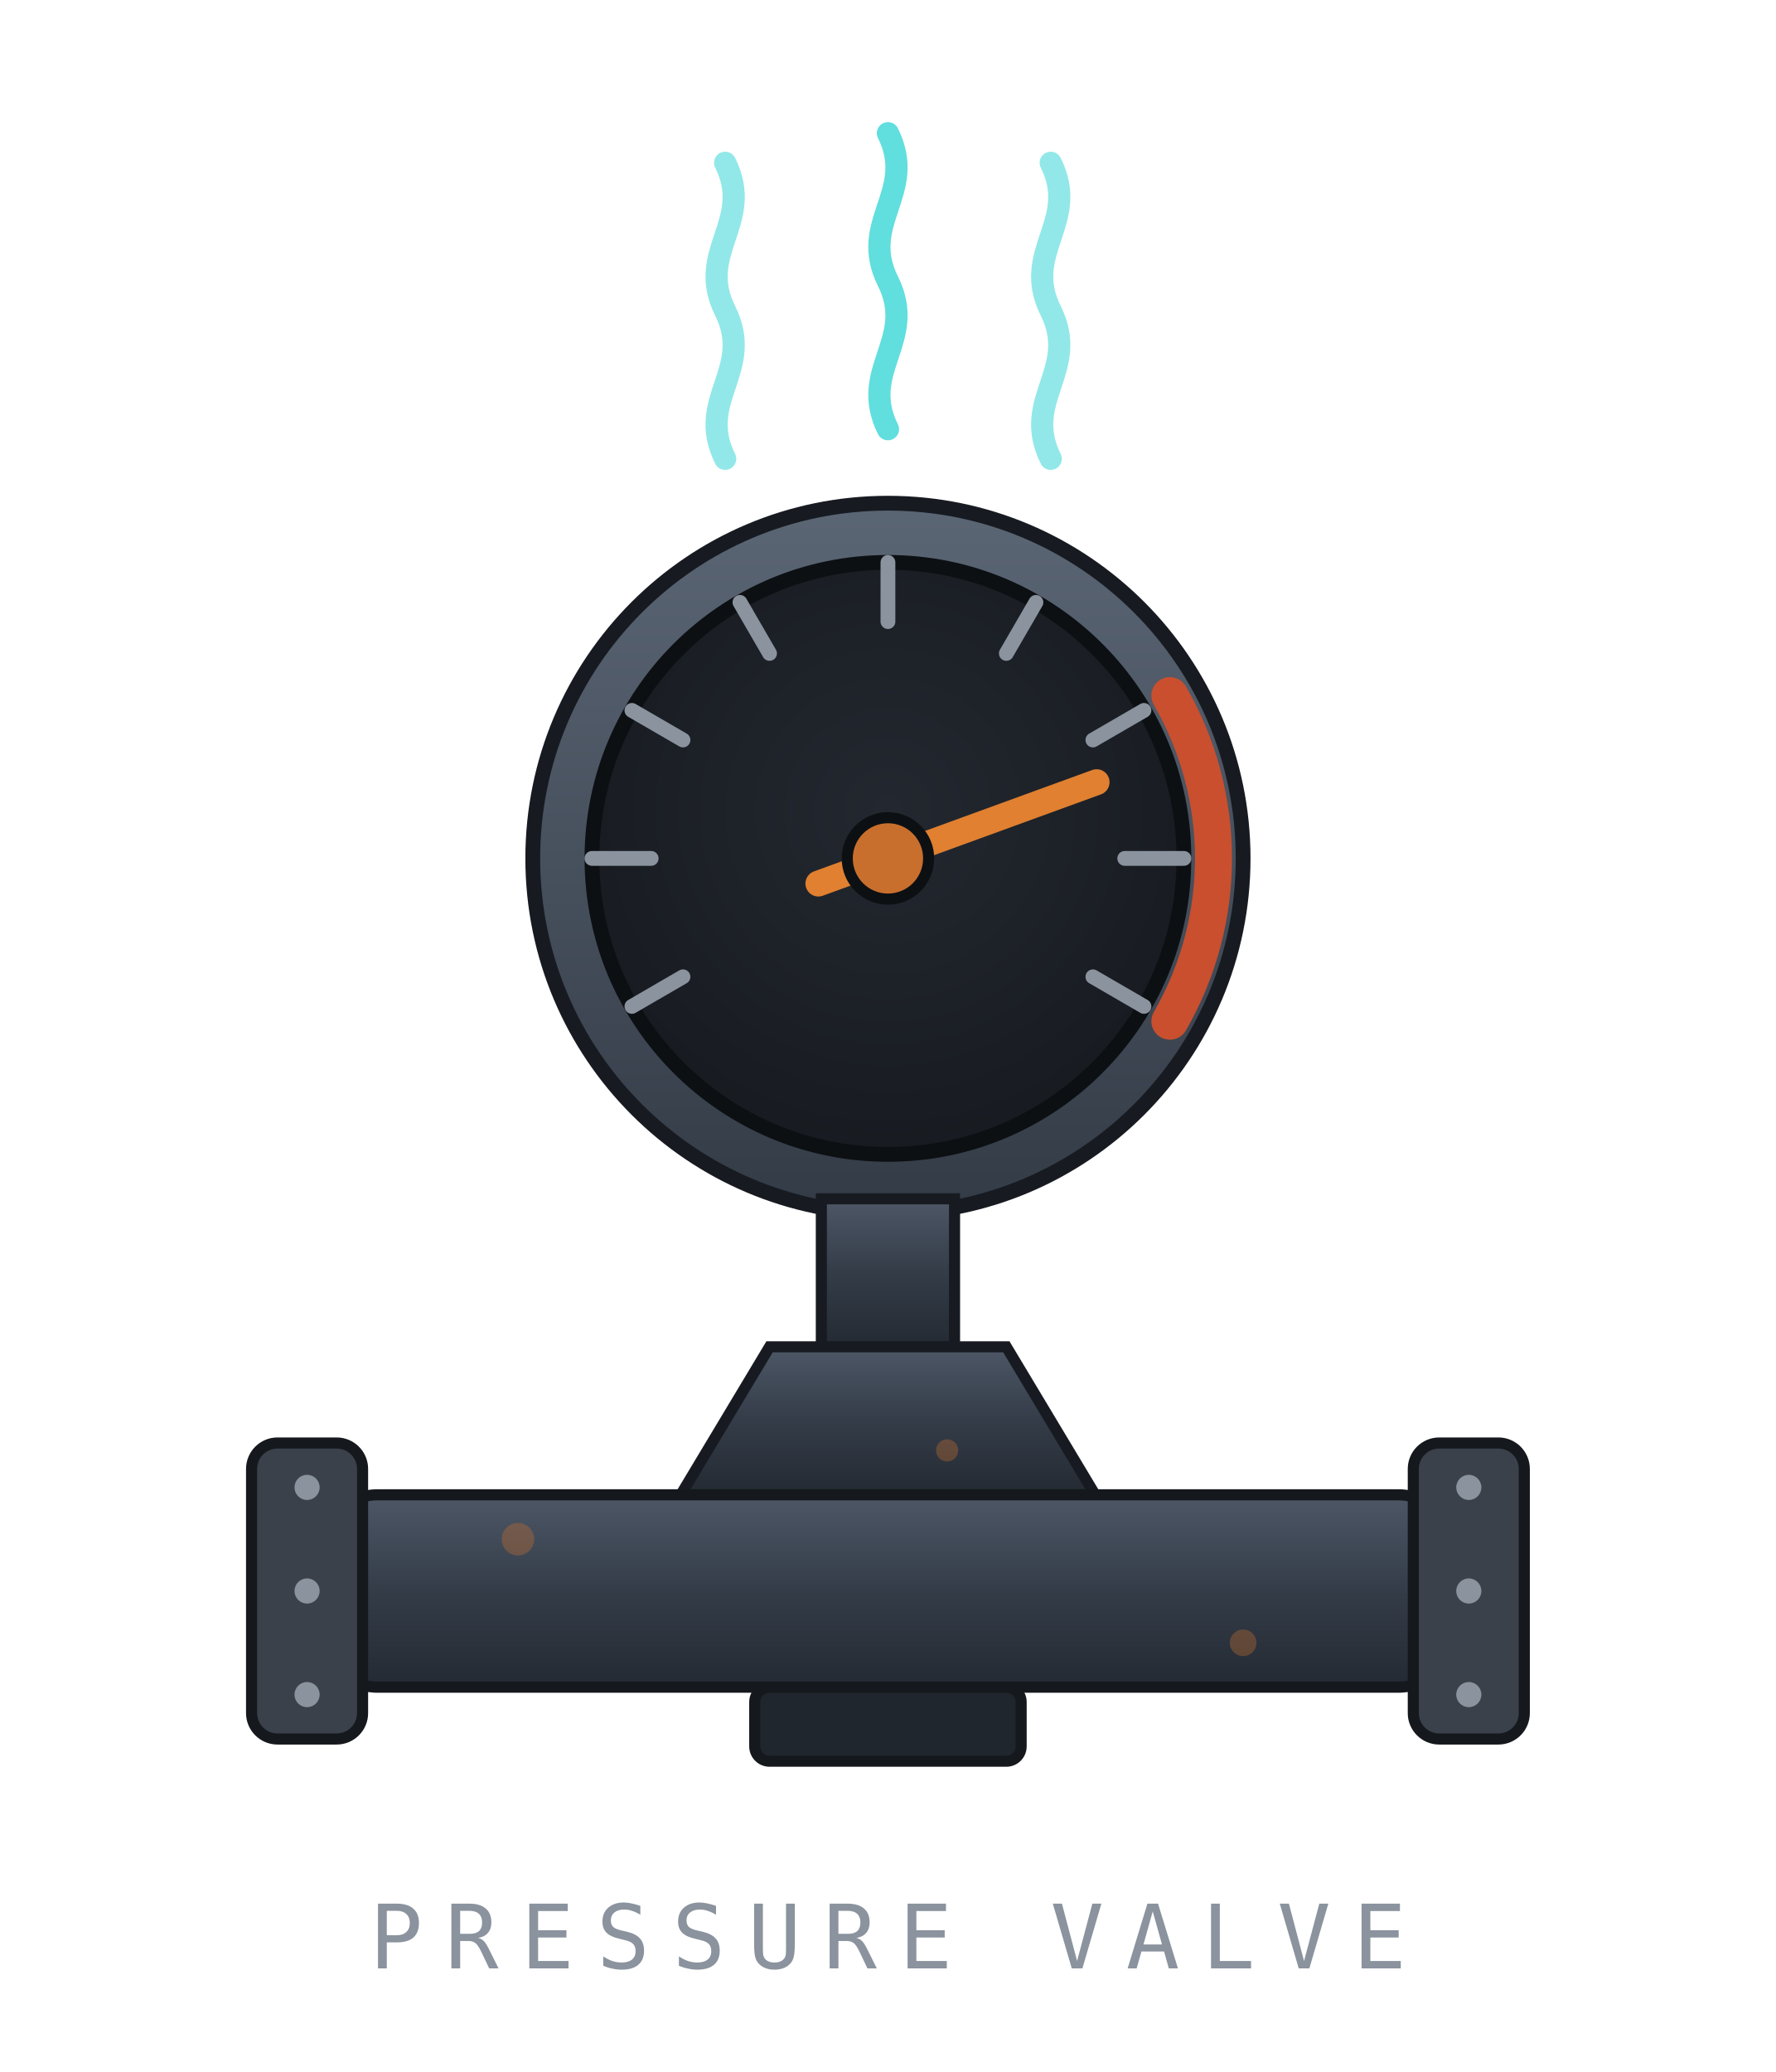
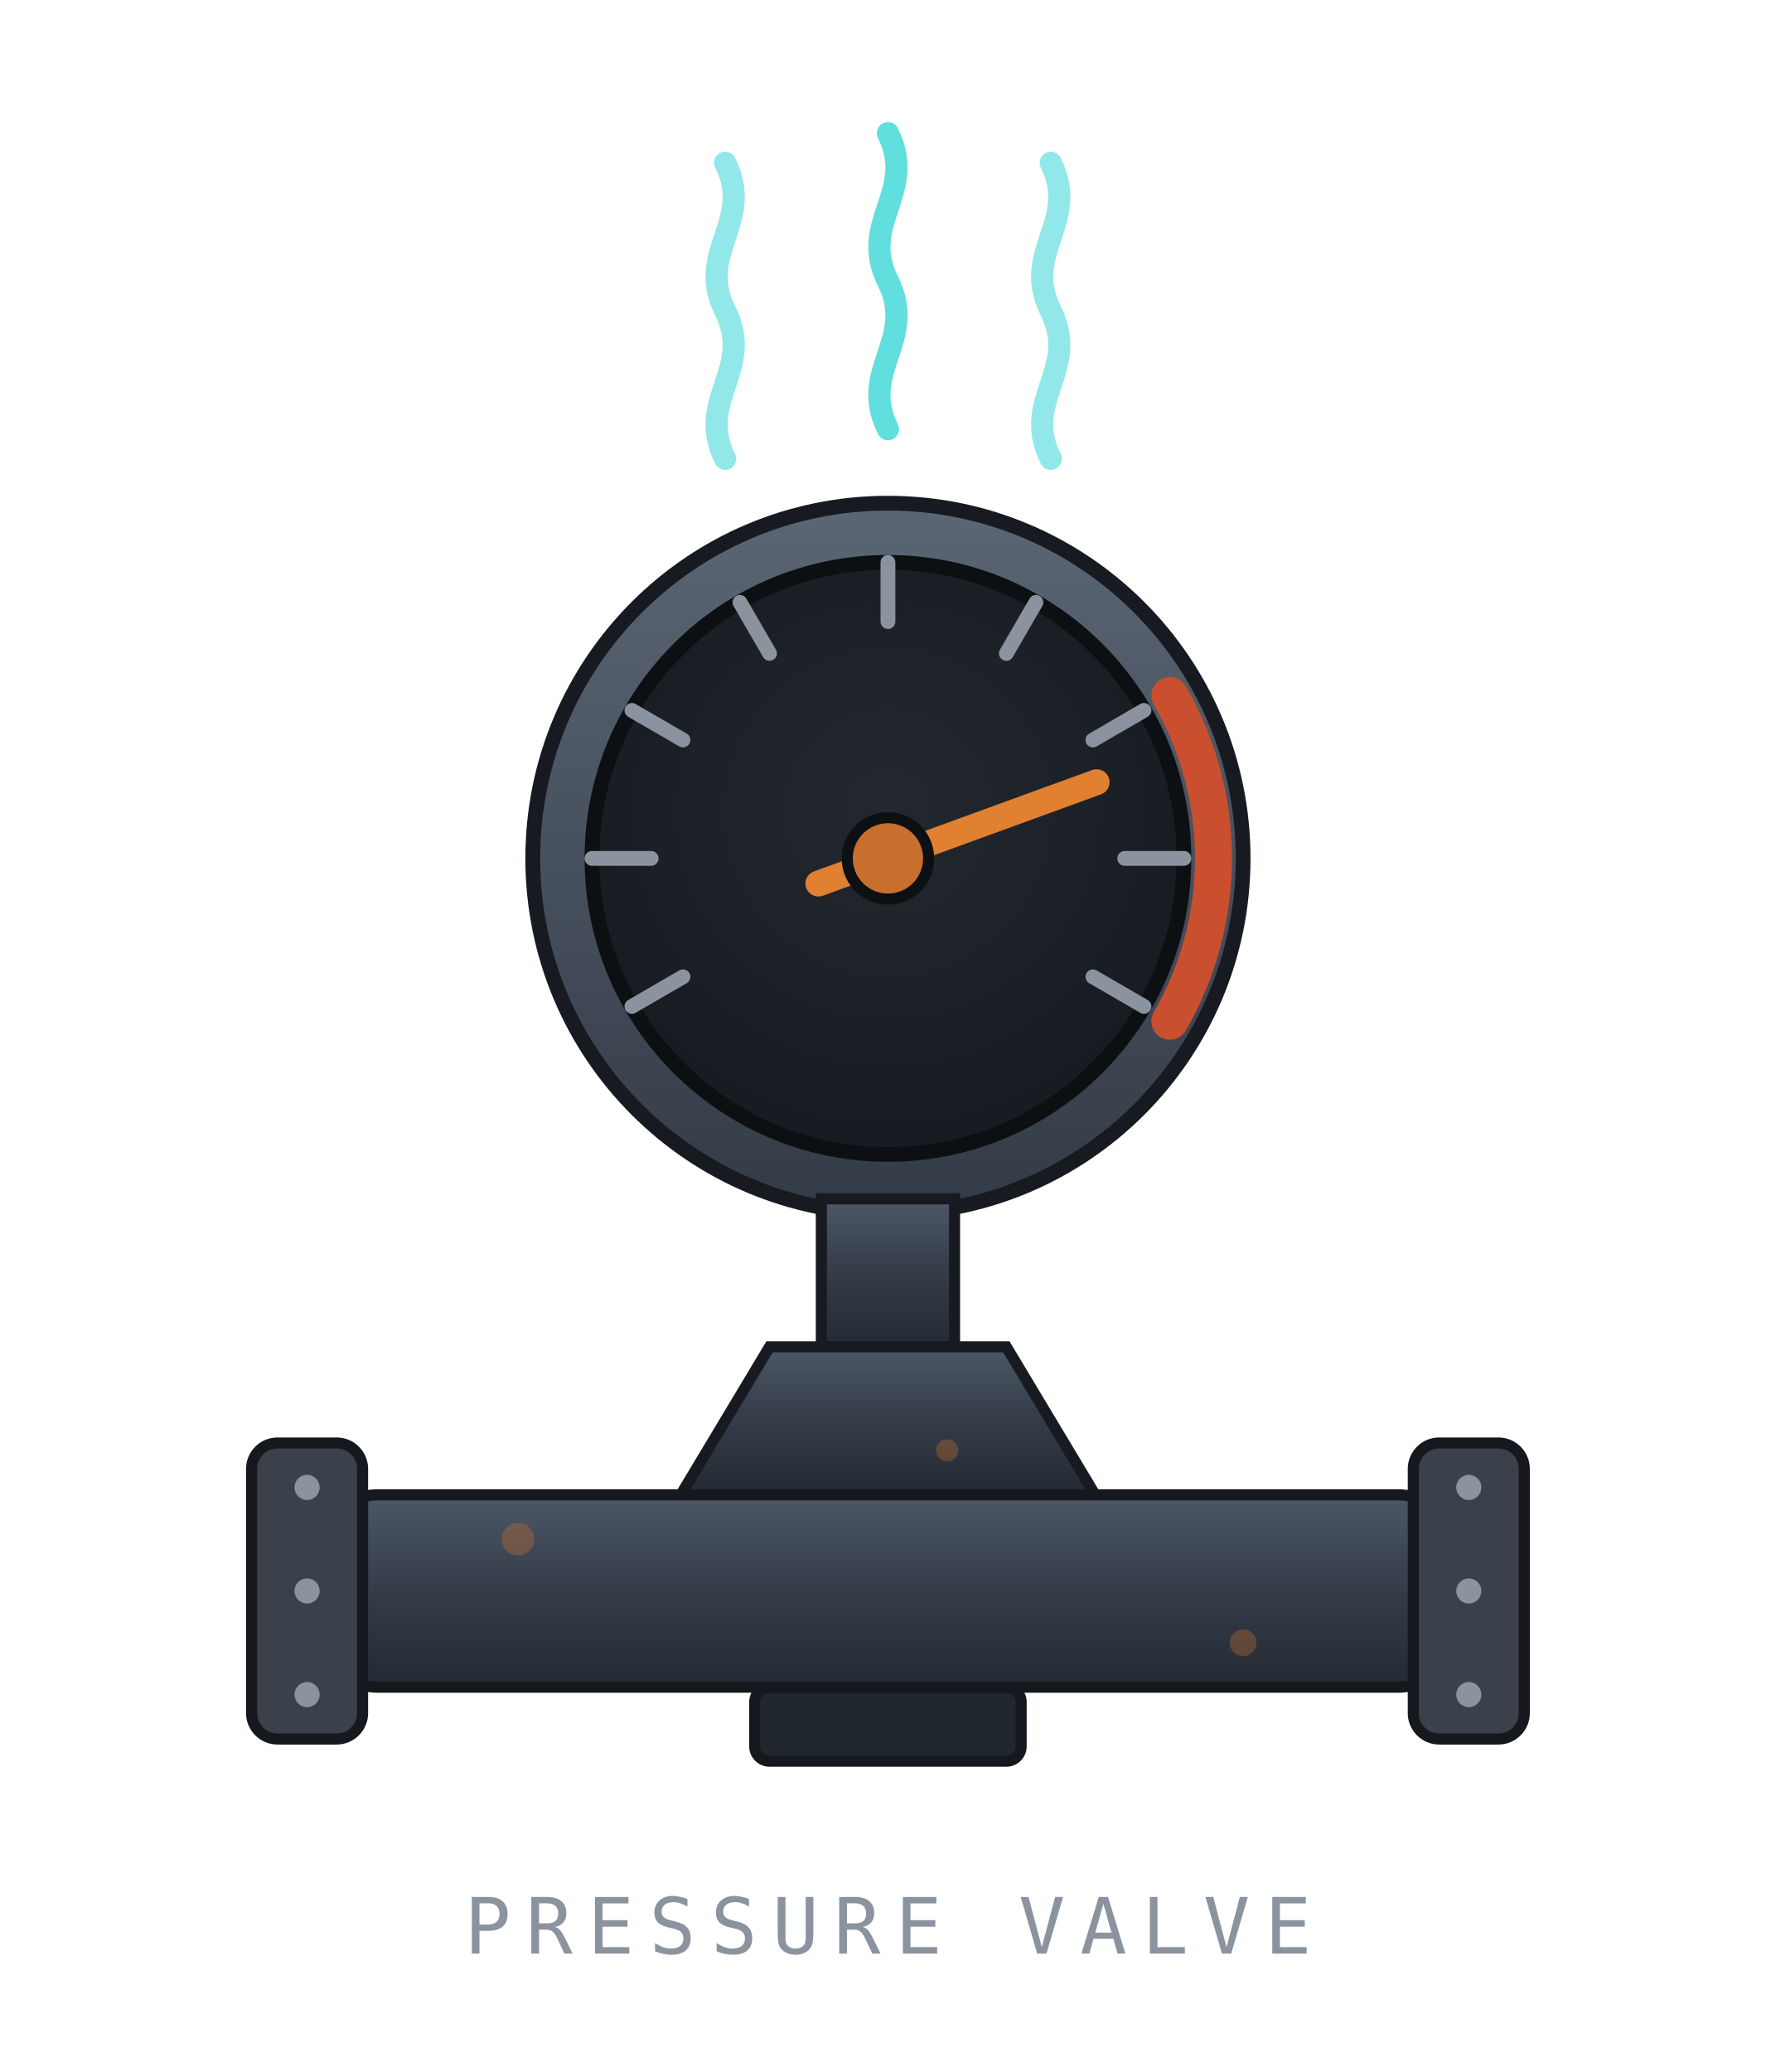
<svg xmlns="http://www.w3.org/2000/svg" width="240" height="280" viewBox="0 0 240 280">
  <defs>
    <linearGradient id="metal" x1="0" y1="0" x2="0" y2="1">
      <stop offset="0" stop-color="#4d5766" />
      <stop offset="0.5" stop-color="#343c48" />
      <stop offset="1" stop-color="#232a33" />
    </linearGradient>
    <linearGradient id="rim" x1="0" y1="0" x2="0" y2="1">
      <stop offset="0" stop-color="#5b6675" />
      <stop offset="1" stop-color="#333b46" />
    </linearGradient>
    <radialGradient id="face" cx="0.5" cy="0.42" r="0.75">
      <stop offset="0" stop-color="#232830" />
      <stop offset="1" stop-color="#14171c" />
    </radialGradient>
  </defs>
  <g fill="none" stroke="#39d6d6" stroke-width="3" stroke-linecap="round">
    <path d="M98 62 c-4 -8 4 -12 0 -20 c-4 -8 4 -12 0 -20" opacity="0.55" />
    <path d="M120 58 c-4 -8 4 -12 0 -20 c-4 -8 4 -12 0 -20" opacity="0.8" />
    <path d="M142 62 c-4 -8 4 -12 0 -20 c-4 -8 4 -12 0 -20" opacity="0.55" />
  </g>
  <circle cx="120" cy="116" r="48" fill="url(#rim)" stroke="#171b21" stroke-width="2" />
  <circle cx="120" cy="116" r="40" fill="url(#face)" stroke="#0d1013" stroke-width="2" />
  <path d="M158.1 94 A44 44 0 0 1 158.1 138" fill="none" stroke="#c94f2e" stroke-width="5" stroke-linecap="round" />
  <g stroke="#8a939e" stroke-width="2" stroke-linecap="round">
    <line x1="92.3" y1="132" x2="85.4" y2="136" />
    <line x1="88" y1="116" x2="80" y2="116" />
    <line x1="92.3" y1="100" x2="85.4" y2="96" />
    <line x1="104" y1="88.3" x2="100" y2="81.4" />
    <line x1="120" y1="84" x2="120" y2="76" />
    <line x1="136" y1="88.3" x2="140" y2="81.4" />
    <line x1="147.7" y1="100" x2="154.6" y2="96" />
    <line x1="152" y1="116" x2="160" y2="116" />
    <line x1="147.7" y1="132" x2="154.6" y2="136" />
  </g>
  <line x1="110.6" y1="119.4" x2="148.2" y2="105.7" stroke="#e08030" stroke-width="3.5" stroke-linecap="round" />
  <circle cx="120" cy="116" r="5.5" fill="#c96f2e" stroke="#0d1013" stroke-width="1.5" />
  <rect x="111" y="162" width="18" height="20" fill="url(#metal)" stroke="#171b21" stroke-width="1.5" />
  <polygon points="104,182 136,182 148,202 92,202" fill="url(#metal)" stroke="#171b21" stroke-width="1.5" />
  <rect x="44" y="202" width="152" height="26" rx="7" fill="url(#metal)" stroke="#15181c" stroke-width="1.5" />
  <rect x="34" y="195" width="15" height="40" rx="3.5" fill="#3a414b" stroke="#15181c" stroke-width="1.5" />
  <rect x="191" y="195" width="15" height="40" rx="3.5" fill="#3a414b" stroke="#15181c" stroke-width="1.5" />
  <g fill="#8a939e">
    <circle cx="41.5" cy="201" r="1.7" />
    <circle cx="41.5" cy="215" r="1.7" />
    <circle cx="41.5" cy="229" r="1.7" />
    <circle cx="198.5" cy="201" r="1.7" />
    <circle cx="198.5" cy="215" r="1.7" />
    <circle cx="198.5" cy="229" r="1.7" />
  </g>
  <rect x="102" y="228" width="36" height="10" rx="2" fill="#20262e" stroke="#15181c" stroke-width="1.5" />
  <g fill="#c96f2e" opacity="0.35">
    <circle cx="70" cy="208" r="2.2" />
    <circle cx="168" cy="222" r="1.8" />
    <circle cx="128" cy="196" r="1.5" />
  </g>
-   <text x="120" y="266" text-anchor="middle" font-family="ui-monospace, Menlo, Consolas, monospace" font-size="12" letter-spacing="3" fill="#8a939e" textLength="204" lengthAdjust="spacingAndGlyphs">PRESSURE VALVE</text>
+   <text x="120" y="264" text-anchor="middle" font-family="ui-monospace, Menlo, Consolas, monospace" font-size="10.5" letter-spacing="2" fill="#8a939e">PRESSURE VALVE</text>
</svg>
